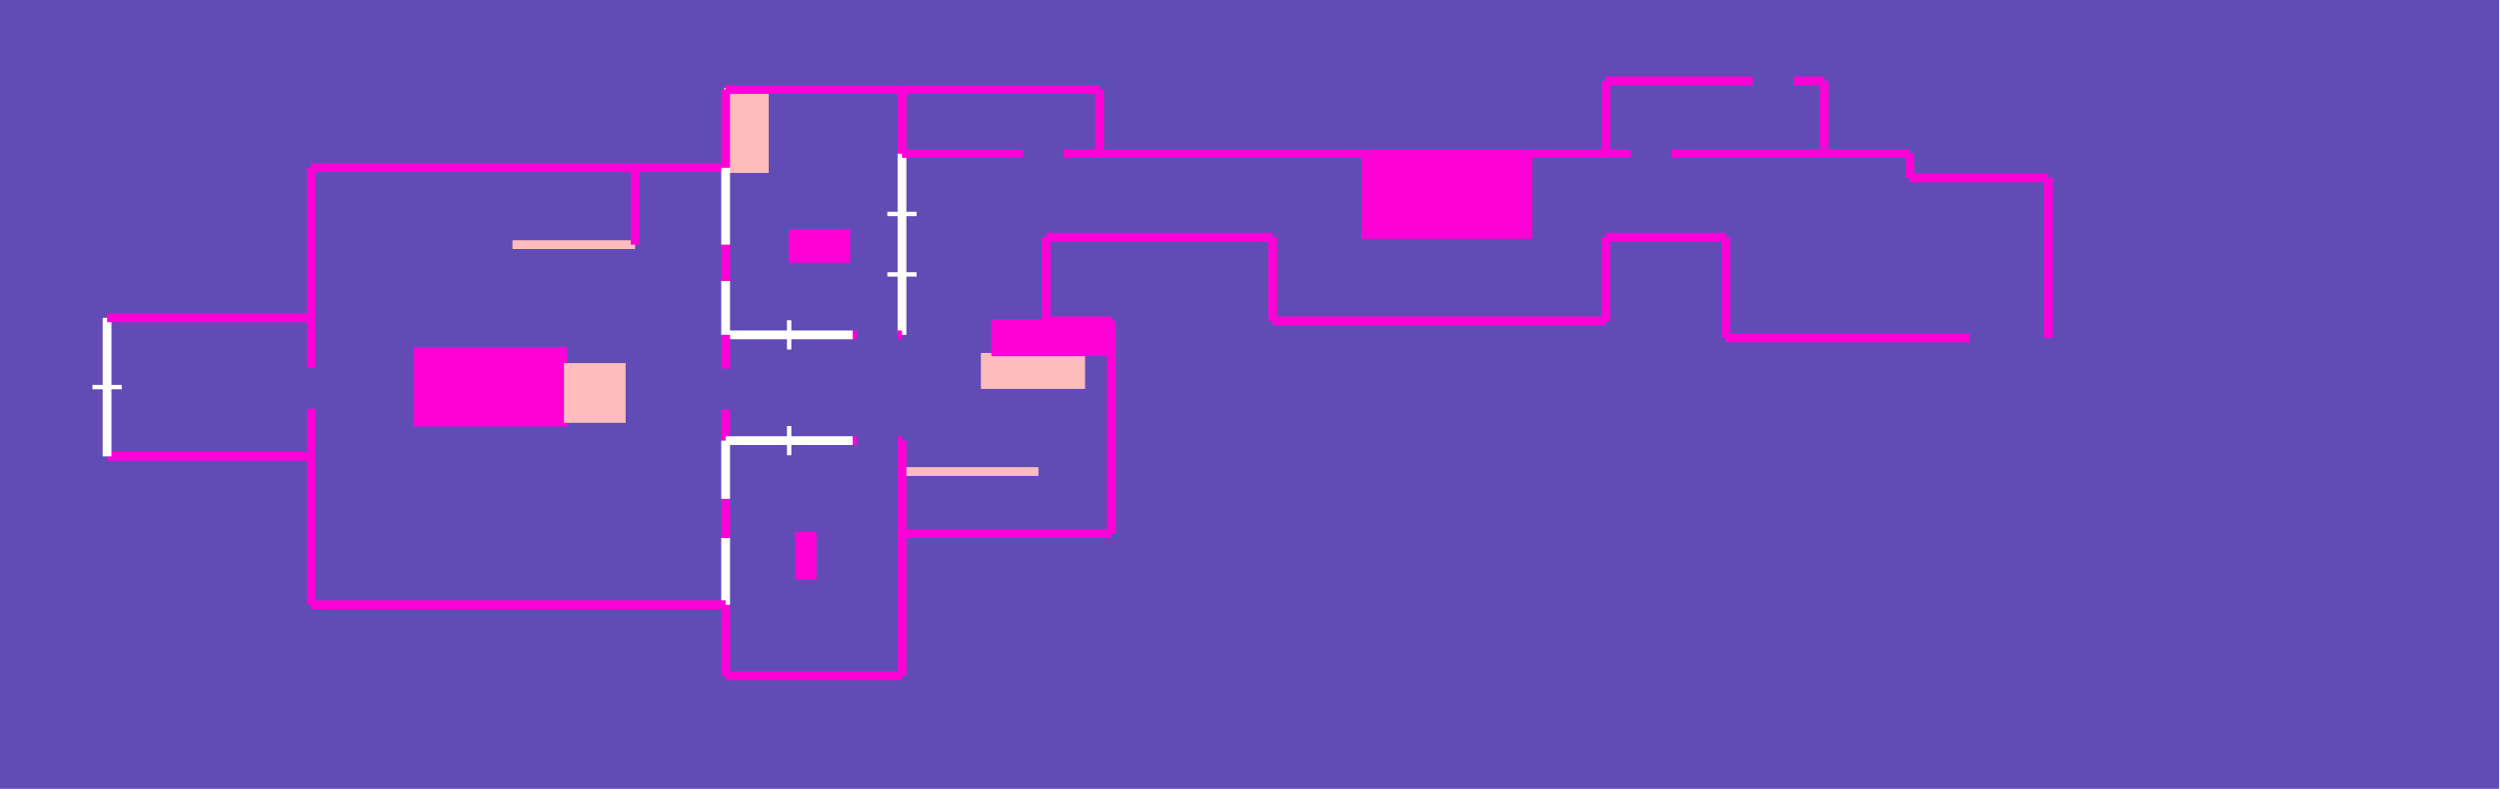
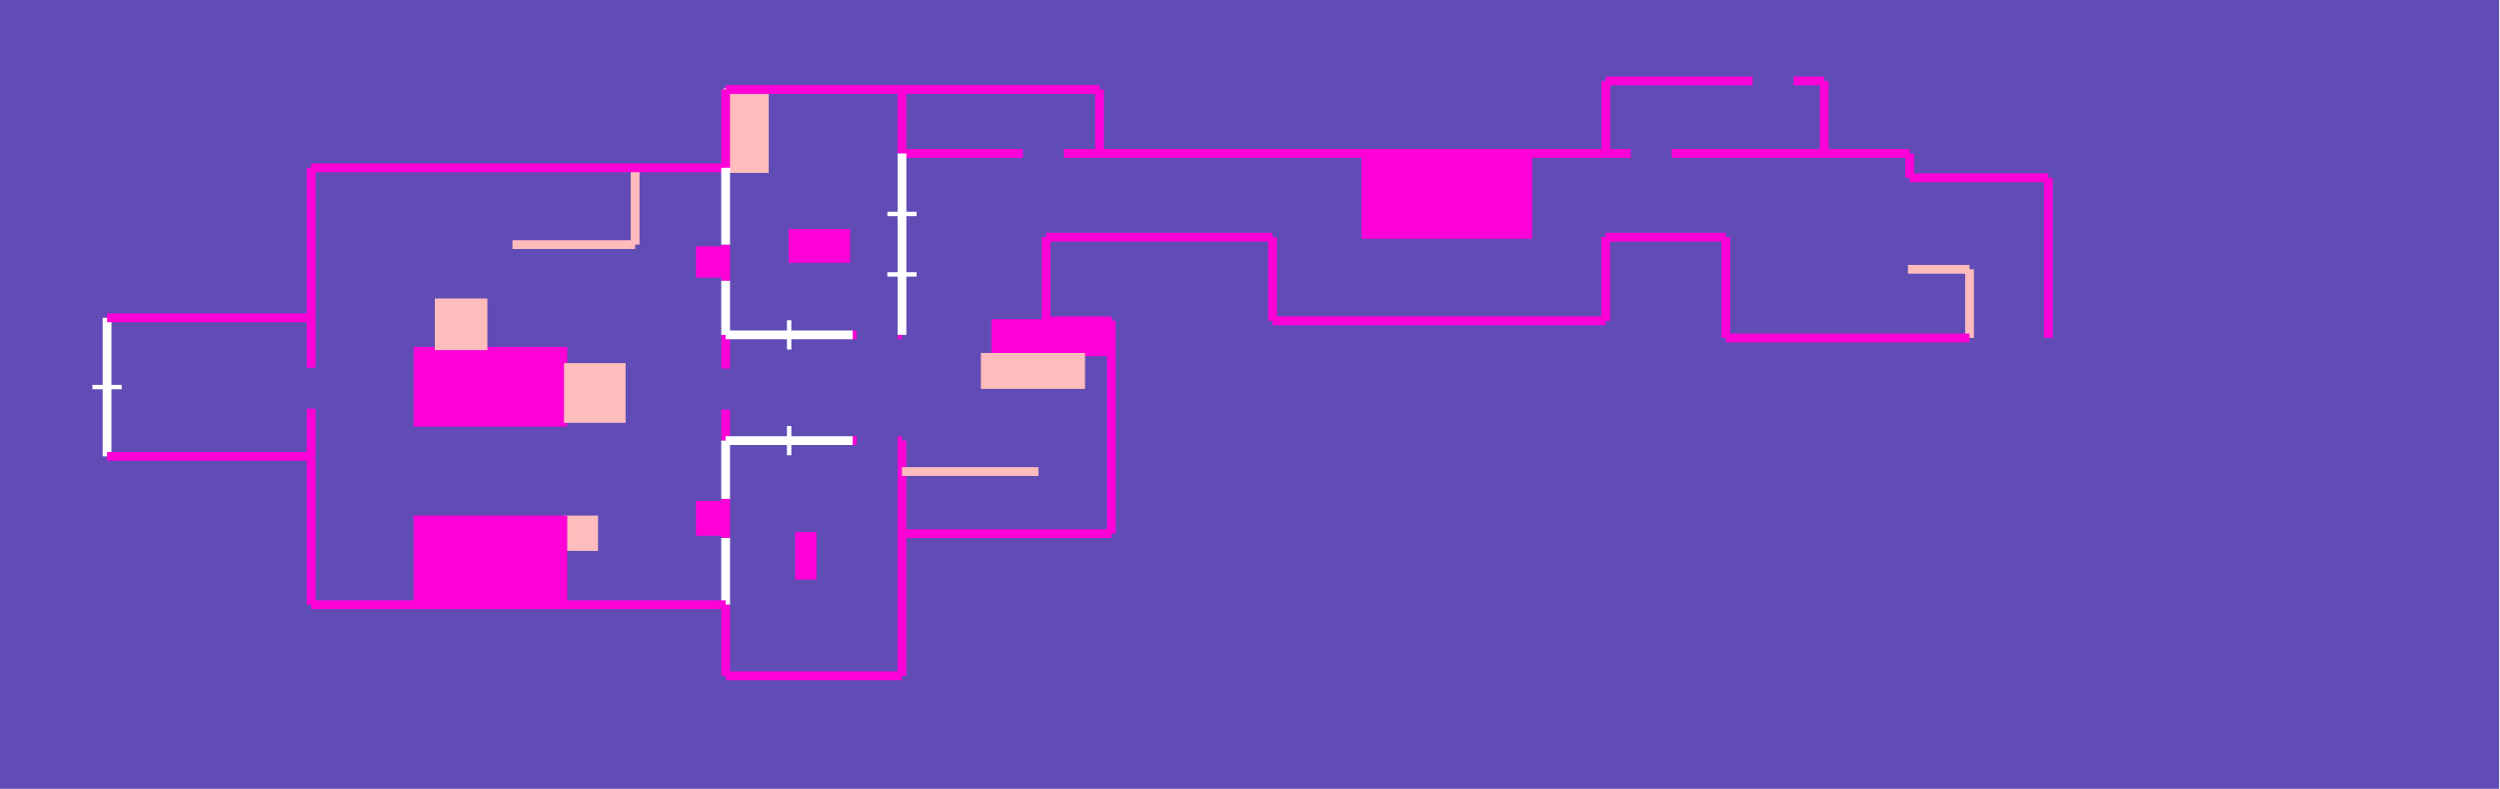
<svg xmlns="http://www.w3.org/2000/svg" viewBox="-220 -53 580 183">
  <rect fill="#614CB6" height="183" width="580" x="-220" y="-53" />
+   <path d="M-123.628,-27.852 L-88.727,-27.852 L-88.727,-45.58 L-123.628,-45.58 z" fill="#FF00D7" stroke="#FF00D7" stroke-width="0.75" transform="scale(1, -1)" />
+   <path d="M-41.962,13.257 L-51.585,13.257 L-51.585,32.231 L-41.962,32.231 z" fill="#FFBCBC" stroke="#FFBCBC" stroke-width="0.75" transform="scale(1, -1)" />
+   <path d="M-81.577,-74.426 L-88.727,-74.426 L-88.727,-66.995 L-81.577,-66.995 z" fill="#FFBCBC" stroke="#FFBCBC" stroke-width="0.75" transform="scale(1, -1)" />
+   <path d="M-88.727,-31.614 L-75.176,-31.614 L-75.176,-44.719 L-88.727,-44.719 z" fill="#FFBCBC" stroke="#FFBCBC" stroke-width="0.75" transform="scale(1, -1)" />
+   <path d="M-23.064,-7.592 L-36.601,-7.592 L-36.601,-0.505 L-23.064,-0.505 z" fill="#FF00D7" stroke="#FF00D7" stroke-width="0.75" transform="scale(1, -1)" />
+   <path d="M10.465,-29.262 L37.939,-29.262 L37.939,-21.444 L10.465,-21.444 z" fill="#FF00D7" stroke="#FF00D7" stroke-width="0.75" transform="scale(1, -1)" />
+   <path d="M8.037,-36.849 L31.45,-36.849 L31.45,-29.262 L8.037,-29.262 z" fill="#FFBCBC" stroke="#FFBCBC" stroke-width="0.75" transform="scale(1, -1)" />
+   <path d="M135.214,17.388 L96.369,17.388 L96.369,-2.022 L135.214,-2.022 z" fill="#FF00D7" stroke="#FF00D7" stroke-width="0.75" transform="scale(1, -1)" />
+   <path d="M-51.585,-11.014 L-58.1,-11.014 L-58.1,-4.539 L-51.585,-4.539 z" fill="#FF00D7" stroke="#FF00D7" stroke-width="0.75" transform="scale(1, -1)" />
+   <path d="M-107.255,-16.626 L-118.696,-16.626 L-118.696,-27.852 L-107.255,-27.852 z" fill="#FFBCBC" stroke="#FFBCBC" stroke-width="0.75" transform="scale(1, -1)" />
+   <path d="M-58.1,-70.925 L-51.585,-70.925 L-51.585,-63.615 L-58.1,-63.615 z" fill="#FF00D7" stroke="#FF00D7" stroke-width="0.75" transform="scale(1, -1)" />
+   <path d="M-123.628,-87.299 L-88.727,-87.299 L-88.727,-66.995 L-123.628,-66.995 z" fill="#FF00D7" stroke="#FF00D7" stroke-width="0.75" transform="scale(1, -1)" />
  <path d="M-30.881,-81.089 L-35.089,-81.089 L-35.089,-70.789 L-30.881,-70.789 z" fill="#FF00D7" stroke="#FF00D7" stroke-width="0.75" transform="scale(1, -1)" />
-   <path d="M-23.064,-7.592 L-36.601,-7.592 L-36.601,-0.505 L-23.064,-0.505 z" fill="#FF00D7" stroke="#FF00D7" stroke-width="0.75" transform="scale(1, -1)" />
-   <path d="M-123.628,-27.852 L-88.727,-27.852 L-88.727,-45.58 L-123.628,-45.58 z" fill="#FF00D7" stroke="#FF00D7" stroke-width="0.75" transform="scale(1, -1)" />
-   <path d="M135.214,17.388 L96.369,17.388 L96.369,-2.022 L135.214,-2.022 z" fill="#FF00D7" stroke="#FF00D7" stroke-width="0.75" transform="scale(1, -1)" />
-   <path d="M8.037,-36.849 L31.45,-36.849 L31.45,-29.262 L8.037,-29.262 z" fill="#FFBCBC" stroke="#FFBCBC" stroke-width="0.75" transform="scale(1, -1)" />
-   <path d="M10.465,-29.262 L37.939,-29.262 L37.939,-21.444 L10.465,-21.444 z" fill="#FF00D7" stroke="#FF00D7" stroke-width="0.75" transform="scale(1, -1)" />
-   <path d="M-88.727,-31.614 L-75.176,-31.614 L-75.176,-44.719 L-88.727,-44.719 z" fill="#FFBCBC" stroke="#FFBCBC" stroke-width="0.75" transform="scale(1, -1)" />
-   <path d="M-41.962,13.257 L-51.585,13.257 L-51.585,32.231 L-41.962,32.231 z" fill="#FFBCBC" stroke="#FFBCBC" stroke-width="0.75" transform="scale(1, -1)" />
+   <path d="M152.701,17.388 L158.489,17.388 z" fill="none" stroke="#FF00D7" stroke-width="2.036" transform="scale(1, -1)" />
+   <path d="M167.993,17.388 L203.386,17.388 z" fill="none" stroke="#FF00D7" stroke-width="2.036" transform="scale(1, -1)" />
+   <path d="M35.186,32.231 L35.186,17.388 z" fill="none" stroke="#FF00D7" stroke-width="2.036" transform="scale(1, -1)" />
+   <path d="M152.658,-21.444 L75.358,-21.444 z" fill="none" stroke="#FF00D7" stroke-width="2.036" transform="scale(1, -1)" />
+   <path d="M75.358,-21.444 L75.358,-2.022 z" fill="none" stroke="#FF00D7" stroke-width="2.036" transform="scale(1, -1)" />
+   <path d="M-51.585,-12.147 L-51.585,-3.754 z" fill="none" stroke="#FF00D7" stroke-width="2.036" transform="scale(1, -1)" />
+   <path d="M-10.657,-49.225 L-10.657,-103.795 z" fill="none" stroke="#FF00D7" stroke-width="2.036" transform="scale(1, -1)" />
+   <path d="M152.658,-2.022 L152.658,-21.444 z" fill="none" stroke="#FF00D7" stroke-width="2.036" transform="scale(1, -1)" />
+   <path d="M-195.146,-52.874 L-195.146,-20.733 z" fill="none" stroke="#FFFFFF" stroke-width="2.036" transform="scale(1, -1)" />
+   <path d="M-191.752,-36.803 L-198.54,-36.803 z" fill="none" stroke="#FFFFFF" stroke-width="1.018" transform="scale(1, -1)" />
+   <path d="M-51.585,32.231 L-51.585,14.059 z" fill="none" stroke="#FF00D7" stroke-width="2.036" transform="scale(1, -1)" />
+   <path d="M-195.146,-52.874 L-147.789,-52.874 z" fill="none" stroke="#FF00D7" stroke-width="2.036" transform="scale(1, -1)" />
+   <path d="M203.386,17.388 L203.386,34.224 z" fill="none" stroke="#FF00D7" stroke-width="2.036" transform="scale(1, -1)" />
+   <path d="M-22.105,-24.691 L-21.158,-24.691 z" fill="none" stroke="#FF00D7" stroke-width="2.036" transform="scale(1, -1)" />
+   <path d="M-11.655,-24.691 L-10.657,-24.691 z" fill="none" stroke="#FF00D7" stroke-width="2.036" transform="scale(1, -1)" />
+   <path d="M152.701,17.388 L35.186,17.388 z" fill="none" stroke="#FF00D7" stroke-width="2.036" transform="scale(1, -1)" />
+   <path d="M-72.593,-3.754 L-72.593,14.059 z" fill="none" stroke="#FFBCBC" stroke-width="2.036" transform="scale(1, -1)" />
+   <path d="M180.553,-2.022 L152.658,-2.022 z" fill="none" stroke="#FF00D7" stroke-width="2.036" transform="scale(1, -1)" />
+   <path d="M-10.657,-49.225 L-11.655,-49.225 z" fill="none" stroke="#FF00D7" stroke-width="2.036" transform="scale(1, -1)" />
+   <path d="M-21.158,-49.225 L-22.105,-49.225 z" fill="none" stroke="#FF00D7" stroke-width="2.036" transform="scale(1, -1)" />
+   <path d="M237.112,-9.481 L237.112,-25.4 z" fill="none" stroke="#FFBCBC" stroke-width="2.036" transform="scale(1, -1)" />
+   <path d="M22.785,-2.022 L22.785,-21.444 z" fill="none" stroke="#FF00D7" stroke-width="2.036" transform="scale(1, -1)" />
+   <path d="M-147.789,-20.733 L-147.789,-32.325 z" fill="none" stroke="#FF00D7" stroke-width="2.036" transform="scale(1, -1)" />
+   <path d="M-147.789,-41.828 L-147.789,-52.874 z" fill="none" stroke="#FF00D7" stroke-width="2.036" transform="scale(1, -1)" />
+   <path d="M-51.585,14.059 L-147.789,14.059 z" fill="none" stroke="#FF00D7" stroke-width="2.036" transform="scale(1, -1)" />
+   <path d="M-51.585,-24.691 L-51.585,-32.513 z" fill="none" stroke="#FF00D7" stroke-width="2.036" transform="scale(1, -1)" />
+   <path d="M-51.585,-42.016 L-51.585,-49.225 z" fill="none" stroke="#FF00D7" stroke-width="2.036" transform="scale(1, -1)" />
+   <path d="M180.553,-25.4 L180.553,-2.022 z" fill="none" stroke="#FF00D7" stroke-width="2.036" transform="scale(1, -1)" />
+   <path d="M-51.585,-71.784 L-51.585,-87.299 z" fill="none" stroke="#FFFFFF" stroke-width="2.036" transform="scale(1, -1)" />
+   <path d="M203.386,34.224 L196.271,34.224 z" fill="none" stroke="#FF00D7" stroke-width="2.036" transform="scale(1, -1)" />
+   <path d="M186.767,34.224 L152.701,34.224 z" fill="none" stroke="#FF00D7" stroke-width="2.036" transform="scale(1, -1)" />
+   <path d="M-51.585,14.059 L-51.585,-3.754 z" fill="none" stroke="#FFFFFF" stroke-width="2.036" transform="scale(1, -1)" />
+   <path d="M223.216,11.74 L223.216,17.388 z" fill="none" stroke="#FF00D7" stroke-width="2.036" transform="scale(1, -1)" />
+   <path d="M21.019,-56.399 L-10.657,-56.399 z" fill="none" stroke="#FFBCBC" stroke-width="2.036" transform="scale(1, -1)" />
+   <path d="M-147.789,-20.733 L-147.789,14.059 z" fill="none" stroke="#FF00D7" stroke-width="2.036" transform="scale(1, -1)" />
+   <path d="M-10.657,32.231 L-10.657,17.388 z" fill="none" stroke="#FF00D7" stroke-width="2.036" transform="scale(1, -1)" />
+   <path d="M-147.789,-87.299 L-51.585,-87.299 z" fill="none" stroke="#FF00D7" stroke-width="2.036" transform="scale(1, -1)" />
+   <path d="M-22.105,-24.691 L-51.585,-24.691 z" fill="none" stroke="#FFFFFF" stroke-width="2.036" transform="scale(1, -1)" />
+   <path d="M-36.845,-21.297 L-36.845,-28.085 z" fill="none" stroke="#FFFFFF" stroke-width="1.018" transform="scale(1, -1)" />
+   <path d="M-195.146,-20.733 L-147.789,-20.733 z" fill="none" stroke="#FF00D7" stroke-width="2.036" transform="scale(1, -1)" />
+   <path d="M203.386,17.388 L223.216,17.388 z" fill="none" stroke="#FF00D7" stroke-width="2.036" transform="scale(1, -1)" />
+   <path d="M75.358,-2.022 L22.785,-2.022 z" fill="none" stroke="#FF00D7" stroke-width="2.036" transform="scale(1, -1)" />
+   <path d="M-10.657,17.388 L17.409,17.388 z" fill="none" stroke="#FF00D7" stroke-width="2.036" transform="scale(1, -1)" />
+   <path d="M26.912,17.388 L35.186,17.388 z" fill="none" stroke="#FF00D7" stroke-width="2.036" transform="scale(1, -1)" />
+   <path d="M-51.585,-49.225 L-22.105,-49.225 z" fill="none" stroke="#FFFFFF" stroke-width="2.036" transform="scale(1, -1)" />
+   <path d="M-36.845,-52.619 L-36.845,-45.831 z" fill="none" stroke="#FFFFFF" stroke-width="1.018" transform="scale(1, -1)" />
+   <path d="M35.186,32.231 L-10.657,32.231 z" fill="none" stroke="#FF00D7" stroke-width="2.036" transform="scale(1, -1)" />
+   <path d="M22.785,-21.444 L37.939,-21.444 z" fill="none" stroke="#FF00D7" stroke-width="2.036" transform="scale(1, -1)" />
+   <path d="M37.939,-70.804 L-10.657,-70.804 z" fill="none" stroke="#FF00D7" stroke-width="2.036" transform="scale(1, -1)" />
+   <path d="M-51.585,-71.784 L-51.585,-62.735 z" fill="none" stroke="#FF00D7" stroke-width="2.036" transform="scale(1, -1)" />
+   <path d="M-51.585,-49.225 L-51.585,-62.735 z" fill="none" stroke="#FFFFFF" stroke-width="2.036" transform="scale(1, -1)" />
+   <path d="M237.112,-25.4 L180.553,-25.4 z" fill="none" stroke="#FF00D7" stroke-width="2.036" transform="scale(1, -1)" />
  <path d="M-10.657,17.388 L-10.657,-24.691 z" fill="none" stroke="#FFFFFF" stroke-width="2.036" transform="scale(1, -1)" />
  <path d="M-14.051,3.361 L-7.262,3.361 z" fill="none" stroke="#FFFFFF" stroke-width="1.018" transform="scale(1, -1)" />
  <path d="M-14.051,-10.665 L-7.262,-10.665 z" fill="none" stroke="#FFFFFF" stroke-width="1.018" transform="scale(1, -1)" />
-   <path d="M152.658,-21.444 L75.358,-21.444 z" fill="none" stroke="#FF00D7" stroke-width="2.036" transform="scale(1, -1)" />
-   <path d="M180.553,-2.022 L152.658,-2.022 z" fill="none" stroke="#FF00D7" stroke-width="2.036" transform="scale(1, -1)" />
-   <path d="M203.386,17.388 L223.216,17.388 z" fill="none" stroke="#FF00D7" stroke-width="2.036" transform="scale(1, -1)" />
-   <path d="M223.216,11.74 L223.216,17.388 z" fill="none" stroke="#FF00D7" stroke-width="2.036" transform="scale(1, -1)" />
-   <path d="M35.186,32.231 L35.186,17.388 z" fill="none" stroke="#FF00D7" stroke-width="2.036" transform="scale(1, -1)" />
+   <path d="M222.817,-9.481 L237.112,-9.481 z" fill="none" stroke="#FFBCBC" stroke-width="2.036" transform="scale(1, -1)" />
  <path d="M-72.593,-3.754 L-101.063,-3.754 z" fill="none" stroke="#FFBCBC" stroke-width="2.036" transform="scale(1, -1)" />
-   <path d="M-10.657,17.388 L17.409,17.388 z" fill="none" stroke="#FF00D7" stroke-width="2.036" transform="scale(1, -1)" />
-   <path d="M26.912,17.388 L35.186,17.388 z" fill="none" stroke="#FF00D7" stroke-width="2.036" transform="scale(1, -1)" />
-   <path d="M203.386,34.224 L196.271,34.224 z" fill="none" stroke="#FF00D7" stroke-width="2.036" transform="scale(1, -1)" />
-   <path d="M186.767,34.224 L152.701,34.224 z" fill="none" stroke="#FF00D7" stroke-width="2.036" transform="scale(1, -1)" />
+   <path d="M37.939,-21.444 L37.939,-70.804 z" fill="none" stroke="#FF00D7" stroke-width="2.036" transform="scale(1, -1)" />
+   <path d="M-10.657,-103.795 L-51.585,-103.795 z" fill="none" stroke="#FF00D7" stroke-width="2.036" transform="scale(1, -1)" />
+   <path d="M-51.585,-12.147 L-51.585,-24.691 z" fill="none" stroke="#FFFFFF" stroke-width="2.036" transform="scale(1, -1)" />
+   <path d="M152.701,34.224 L152.701,17.388 z" fill="none" stroke="#FF00D7" stroke-width="2.036" transform="scale(1, -1)" />
+   <path d="M-10.657,32.231 L-51.585,32.231 z" fill="none" stroke="#FF00D7" stroke-width="2.036" transform="scale(1, -1)" />
+   <path d="M223.216,11.74 L255.404,11.74 z" fill="none" stroke="#FF00D7" stroke-width="2.036" transform="scale(1, -1)" />
+   <path d="M255.404,11.74 L255.404,-25.4 z" fill="none" stroke="#FF00D7" stroke-width="2.036" transform="scale(1, -1)" />
+   <path d="M-147.789,-87.299 L-147.789,-52.874 z" fill="none" stroke="#FF00D7" stroke-width="2.036" transform="scale(1, -1)" />
  <path d="M-51.585,-87.299 L-51.585,-103.795 z" fill="none" stroke="#FF00D7" stroke-width="2.036" transform="scale(1, -1)" />
-   <path d="M-22.105,-24.691 L-51.585,-24.691 z" fill="none" stroke="#FFFFFF" stroke-width="2.036" transform="scale(1, -1)" />
-   <path d="M-36.845,-21.297 L-36.845,-28.085 z" fill="none" stroke="#FFFFFF" stroke-width="1.018" transform="scale(1, -1)" />
-   <path d="M203.386,17.388 L203.386,34.224 z" fill="none" stroke="#FF00D7" stroke-width="2.036" transform="scale(1, -1)" />
-   <path d="M-72.593,14.059 L-72.593,-3.754 z" fill="none" stroke="#FF00D7" stroke-width="2.036" transform="scale(1, -1)" />
-   <path d="M-10.657,-49.225 L-11.655,-49.225 z" fill="none" stroke="#FF00D7" stroke-width="2.036" transform="scale(1, -1)" />
-   <path d="M-21.158,-49.225 L-22.105,-49.225 z" fill="none" stroke="#FF00D7" stroke-width="2.036" transform="scale(1, -1)" />
-   <path d="M255.404,11.74 L255.404,-25.4 z" fill="none" stroke="#FF00D7" stroke-width="2.036" transform="scale(1, -1)" />
-   <path d="M22.785,-2.022 L22.785,-21.444 z" fill="none" stroke="#FF00D7" stroke-width="2.036" transform="scale(1, -1)" />
-   <path d="M-51.585,-71.784 L-51.585,-87.299 z" fill="none" stroke="#FFFFFF" stroke-width="2.036" transform="scale(1, -1)" />
-   <path d="M237.112,-25.4 L180.553,-25.4 z" fill="none" stroke="#FF00D7" stroke-width="2.036" transform="scale(1, -1)" />
-   <path d="M-22.105,-24.691 L-21.158,-24.691 z" fill="none" stroke="#FF00D7" stroke-width="2.036" transform="scale(1, -1)" />
-   <path d="M-11.655,-24.691 L-10.657,-24.691 z" fill="none" stroke="#FF00D7" stroke-width="2.036" transform="scale(1, -1)" />
-   <path d="M-51.585,-12.147 L-51.585,-24.691 z" fill="none" stroke="#FFFFFF" stroke-width="2.036" transform="scale(1, -1)" />
-   <path d="M223.216,11.74 L255.404,11.74 z" fill="none" stroke="#FF00D7" stroke-width="2.036" transform="scale(1, -1)" />
-   <path d="M-147.789,-20.733 L-147.789,-32.325 z" fill="none" stroke="#FF00D7" stroke-width="2.036" transform="scale(1, -1)" />
-   <path d="M-147.789,-41.828 L-147.789,-52.874 z" fill="none" stroke="#FF00D7" stroke-width="2.036" transform="scale(1, -1)" />
-   <path d="M75.358,-2.022 L22.785,-2.022 z" fill="none" stroke="#FF00D7" stroke-width="2.036" transform="scale(1, -1)" />
-   <path d="M-10.657,32.231 L-51.585,32.231 z" fill="none" stroke="#FF00D7" stroke-width="2.036" transform="scale(1, -1)" />
-   <path d="M-51.585,-24.691 L-51.585,-32.513 z" fill="none" stroke="#FF00D7" stroke-width="2.036" transform="scale(1, -1)" />
-   <path d="M-51.585,-42.016 L-51.585,-49.225 z" fill="none" stroke="#FF00D7" stroke-width="2.036" transform="scale(1, -1)" />
-   <path d="M152.701,17.388 L158.489,17.388 z" fill="none" stroke="#FF00D7" stroke-width="2.036" transform="scale(1, -1)" />
-   <path d="M167.993,17.388 L203.386,17.388 z" fill="none" stroke="#FF00D7" stroke-width="2.036" transform="scale(1, -1)" />
-   <path d="M-147.789,-20.733 L-147.789,14.059 z" fill="none" stroke="#FF00D7" stroke-width="2.036" transform="scale(1, -1)" />
-   <path d="M21.019,-56.399 L-10.657,-56.399 z" fill="none" stroke="#FFBCBC" stroke-width="2.036" transform="scale(1, -1)" />
-   <path d="M-10.657,-49.225 L-10.657,-103.795 z" fill="none" stroke="#FF00D7" stroke-width="2.036" transform="scale(1, -1)" />
-   <path d="M-147.789,-87.299 L-51.585,-87.299 z" fill="none" stroke="#FF00D7" stroke-width="2.036" transform="scale(1, -1)" />
-   <path d="M-10.657,-103.795 L-51.585,-103.795 z" fill="none" stroke="#FF00D7" stroke-width="2.036" transform="scale(1, -1)" />
-   <path d="M-51.585,-49.225 L-22.105,-49.225 z" fill="none" stroke="#FFFFFF" stroke-width="2.036" transform="scale(1, -1)" />
-   <path d="M-36.845,-52.619 L-36.845,-45.831 z" fill="none" stroke="#FFFFFF" stroke-width="1.018" transform="scale(1, -1)" />
-   <path d="M180.553,-25.4 L180.553,-2.022 z" fill="none" stroke="#FF00D7" stroke-width="2.036" transform="scale(1, -1)" />
-   <path d="M-147.789,-87.299 L-147.789,-52.874 z" fill="none" stroke="#FF00D7" stroke-width="2.036" transform="scale(1, -1)" />
-   <path d="M152.658,-2.022 L152.658,-21.444 z" fill="none" stroke="#FF00D7" stroke-width="2.036" transform="scale(1, -1)" />
-   <path d="M-51.585,14.059 L-147.789,14.059 z" fill="none" stroke="#FF00D7" stroke-width="2.036" transform="scale(1, -1)" />
-   <path d="M-195.146,-52.874 L-147.789,-52.874 z" fill="none" stroke="#FF00D7" stroke-width="2.036" transform="scale(1, -1)" />
-   <path d="M-51.585,32.231 L-51.585,14.059 z" fill="none" stroke="#FF00D7" stroke-width="2.036" transform="scale(1, -1)" />
-   <path d="M-195.146,-52.874 L-195.146,-20.733 z" fill="none" stroke="#FFFFFF" stroke-width="2.036" transform="scale(1, -1)" />
-   <path d="M-191.752,-36.803 L-198.54,-36.803 z" fill="none" stroke="#FFFFFF" stroke-width="1.018" transform="scale(1, -1)" />
-   <path d="M37.939,-21.444 L37.939,-70.804 z" fill="none" stroke="#FF00D7" stroke-width="2.036" transform="scale(1, -1)" />
-   <path d="M-51.585,-71.784 L-51.585,-62.735 z" fill="none" stroke="#FF00D7" stroke-width="2.036" transform="scale(1, -1)" />
-   <path d="M152.701,34.224 L152.701,17.388 z" fill="none" stroke="#FF00D7" stroke-width="2.036" transform="scale(1, -1)" />
-   <path d="M75.358,-21.444 L75.358,-2.022 z" fill="none" stroke="#FF00D7" stroke-width="2.036" transform="scale(1, -1)" />
-   <path d="M-51.585,-12.147 L-51.585,-3.754 z" fill="none" stroke="#FF00D7" stroke-width="2.036" transform="scale(1, -1)" />
-   <path d="M-51.585,14.059 L-51.585,-3.754 z" fill="none" stroke="#FFFFFF" stroke-width="2.036" transform="scale(1, -1)" />
-   <path d="M-10.657,32.231 L-10.657,17.388 z" fill="none" stroke="#FF00D7" stroke-width="2.036" transform="scale(1, -1)" />
-   <path d="M37.939,-70.804 L-10.657,-70.804 z" fill="none" stroke="#FF00D7" stroke-width="2.036" transform="scale(1, -1)" />
-   <path d="M-195.146,-20.733 L-147.789,-20.733 z" fill="none" stroke="#FF00D7" stroke-width="2.036" transform="scale(1, -1)" />
-   <path d="M35.186,32.231 L-10.657,32.231 z" fill="none" stroke="#FF00D7" stroke-width="2.036" transform="scale(1, -1)" />
-   <path d="M22.785,-21.444 L37.939,-21.444 z" fill="none" stroke="#FF00D7" stroke-width="2.036" transform="scale(1, -1)" />
-   <path d="M-51.585,-49.225 L-51.585,-62.735 z" fill="none" stroke="#FFFFFF" stroke-width="2.036" transform="scale(1, -1)" />
-   <path d="M152.701,17.388 L35.186,17.388 z" fill="none" stroke="#FF00D7" stroke-width="2.036" transform="scale(1, -1)" />
</svg>
